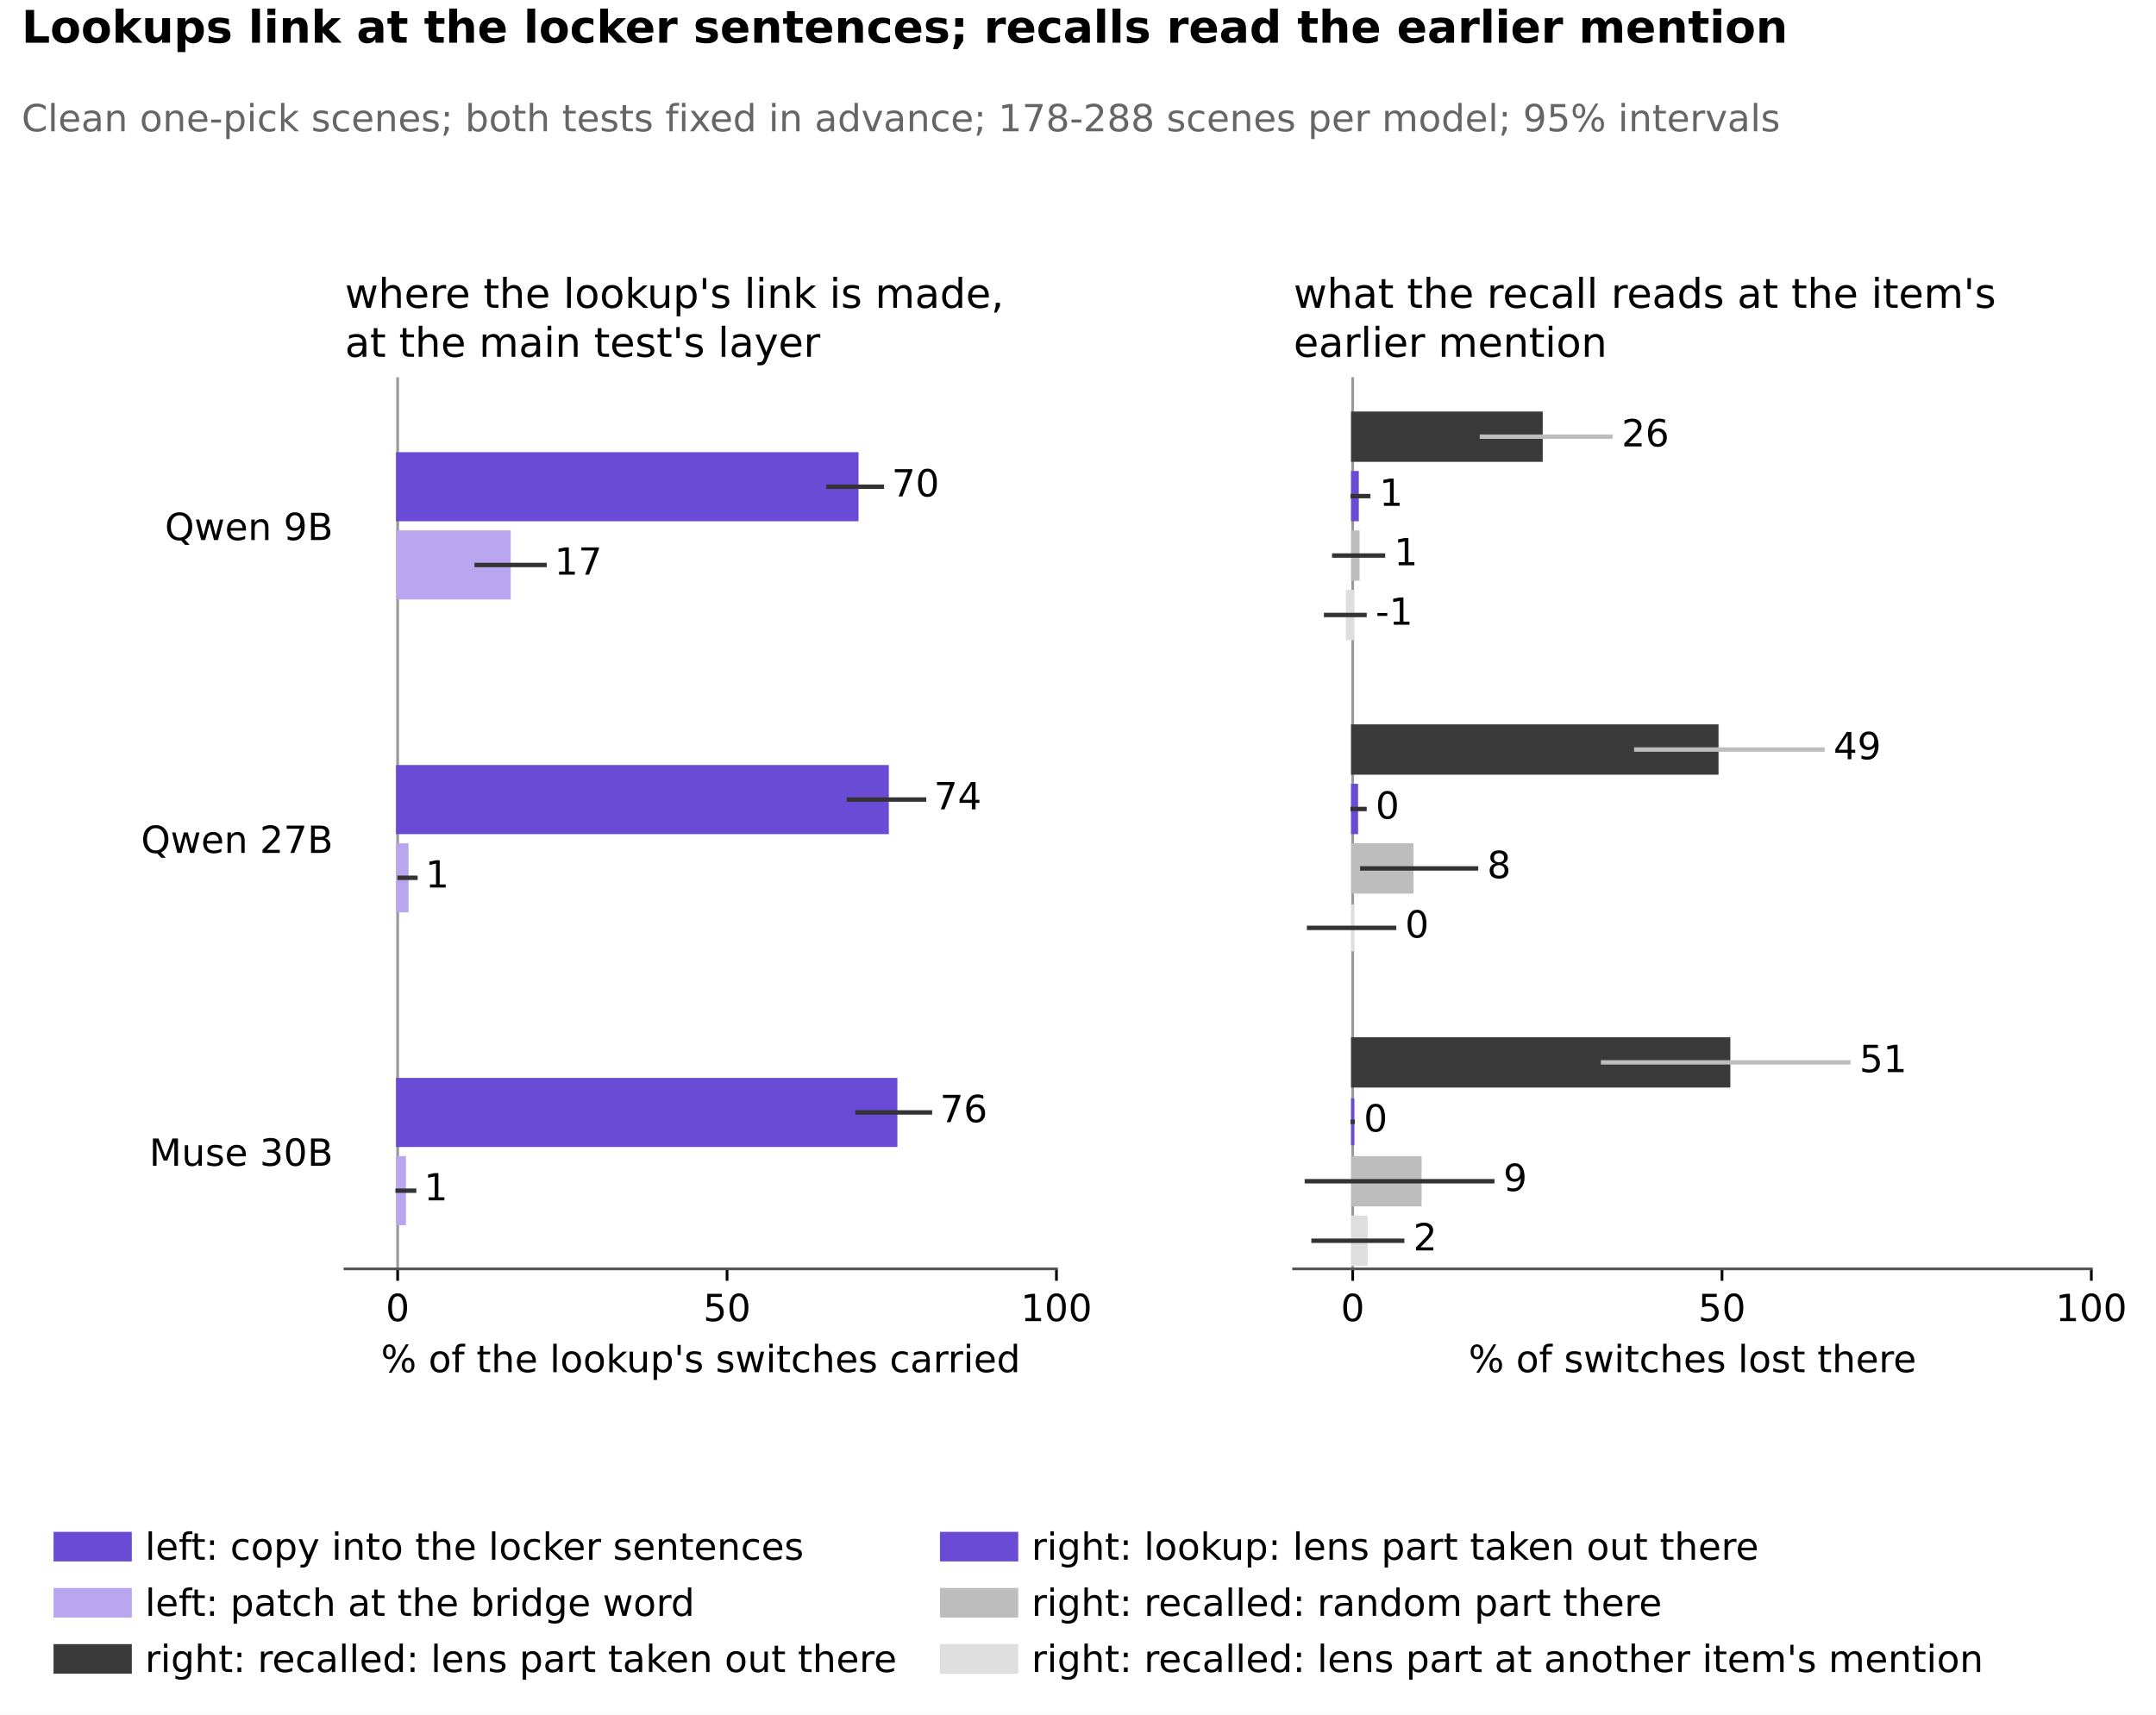
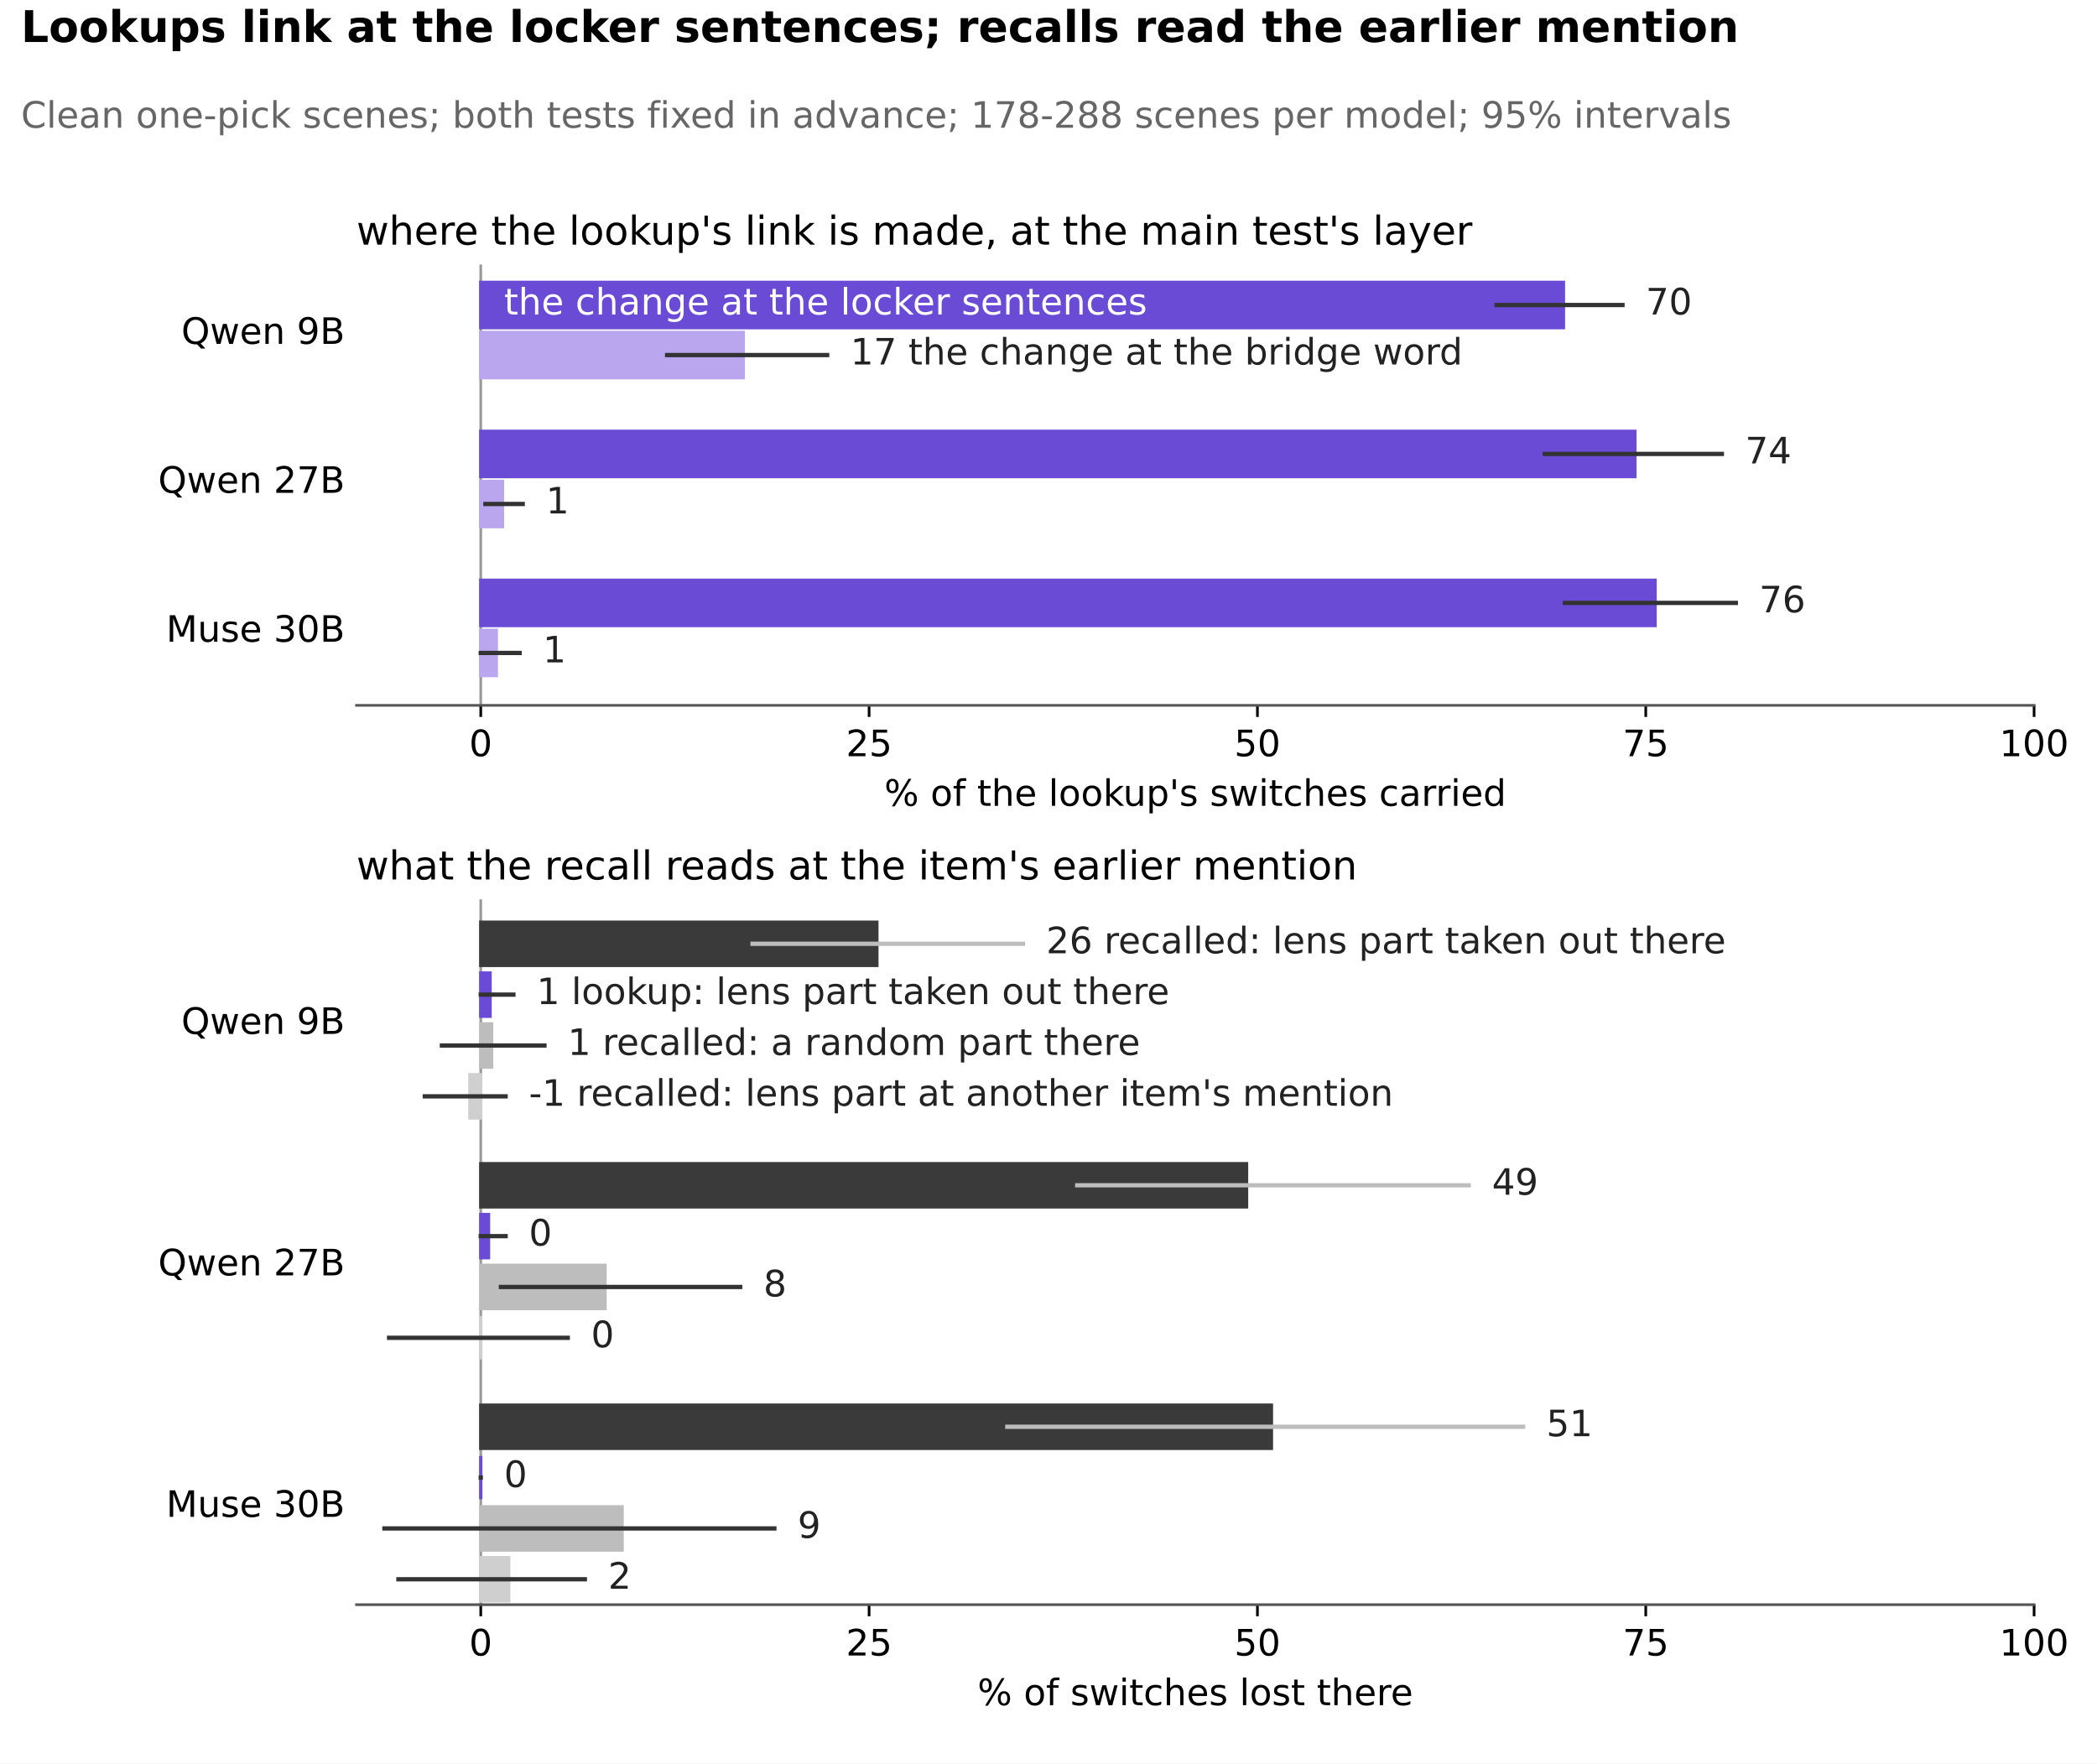
- <svg xmlns="http://www.w3.org/2000/svg" xmlns:xlink="http://www.w3.org/1999/xlink" width="633.6pt" height="504pt" viewBox="0 0 633.6 504" version="1.1">
+ <svg xmlns="http://www.w3.org/2000/svg" xmlns:xlink="http://www.w3.org/1999/xlink" width="633.6pt" height="532.8pt" viewBox="0 0 633.6 532.8" version="1.1">
  <defs>
    <style type="text/css">*{stroke-linejoin: round; stroke-linecap: butt}</style>
  </defs>
  <g id="figure_1">
    <g id="patch_1">
-       <path d="M 0 504  L 633.6 504  L 633.6 0  L 0 0  z " style="fill: #ffffff" />
+       <path d="M 0 532.8  L 633.6 532.8  L 633.6 0  L 0 0  z " style="fill: #ffffff" />
    </g>
    <g id="axes_1">
      <g id="patch_2">
-         <path d="M 101.376 372.96  L 310.464 372.96  L 310.464 110.88  L 101.376 110.88  z " style="fill: #ffffff" />
+         <path d="M 107.712 213.12  L 614.592 213.12  L 614.592 79.92  L 107.712 79.92  z " style="fill: #ffffff" />
      </g>
      <g id="line2d_1">
-         <path d="M 116.864 372.96  L 116.864 110.88  " clip-path="url(#pdc75e4e58d)" style="fill: none; stroke: #999999; stroke-width: 0.8; stroke-linecap: square" />
+         <path d="M 145.259 213.12  L 145.259 79.92  " clip-path="url(#pab8ee4f1e5)" style="fill: none; stroke: #999999; stroke-width: 0.8; stroke-linecap: square" />
      </g>
      <g id="matplotlib.axis_1">
        <g id="xtick_1">
          <g id="line2d_2">
            <defs>
-               <path id="mddf09c34db" d="M 0 0  L 0 3.5  " style="stroke: #000000; stroke-width: 0.8" />
+               <path id="mbfd5c0990b" d="M 0 0  L 0 3.5  " style="stroke: #000000; stroke-width: 0.8" />
            </defs>
            <g>
-               <use xlink:href="#mddf09c34db" x="116.864" y="372.96" style="stroke: #000000; stroke-width: 0.8" />
+               <use xlink:href="#mbfd5c0990b" x="145.259" y="213.12" style="stroke: #000000; stroke-width: 0.8" />
            </g>
          </g>
          <g id="text_1">
-             <text style="font-size: 11px; font-family: 'DejaVu Sans'; text-anchor: middle" x="116.864" y="388.317" transform="rotate(-0 116.864 388.3174)">0</text>
+             <text style="font-size: 11px; font-family: 'DejaVu Sans'; text-anchor: middle" x="145.259" y="228.477" transform="rotate(-0 145.2587 228.4774)">0</text>
          </g>
        </g>
        <g id="xtick_2">
          <g id="line2d_3">
            <g>
-               <use xlink:href="#mddf09c34db" x="213.664" y="372.96" style="stroke: #000000; stroke-width: 0.8" />
+               <use xlink:href="#mbfd5c0990b" x="262.592" y="213.12" style="stroke: #000000; stroke-width: 0.8" />
            </g>
          </g>
          <g id="text_2">
-             <text style="font-size: 11px; font-family: 'DejaVu Sans'; text-anchor: middle" x="213.664" y="388.317" transform="rotate(-0 213.664 388.3174)">50</text>
+             <text style="font-size: 11px; font-family: 'DejaVu Sans'; text-anchor: middle" x="262.592" y="228.477" transform="rotate(-0 262.592 228.4774)">25</text>
          </g>
        </g>
        <g id="xtick_3">
          <g id="line2d_4">
            <g>
-               <use xlink:href="#mddf09c34db" x="310.464" y="372.96" style="stroke: #000000; stroke-width: 0.8" />
+               <use xlink:href="#mbfd5c0990b" x="379.925" y="213.12" style="stroke: #000000; stroke-width: 0.8" />
            </g>
          </g>
          <g id="text_3">
-             <text style="font-size: 11px; font-family: 'DejaVu Sans'; text-anchor: middle" x="310.464" y="388.317" transform="rotate(-0 310.464 388.3174)">100</text>
-           </g>
-         </g>
-         <g id="text_4">
-           <text style="font-size: 11px; font-family: 'DejaVu Sans'; text-anchor: middle" x="205.92" y="403.318" transform="rotate(-0 205.92 403.3183)">% of the lookup's switches carried</text>
+             <text style="font-size: 11px; font-family: 'DejaVu Sans'; text-anchor: middle" x="379.925" y="228.477" transform="rotate(-0 379.9253 228.4774)">50</text>
+           </g>
+         </g>
+         <g id="xtick_4">
+           <g id="line2d_5">
+             <g>
+               <use xlink:href="#mbfd5c0990b" x="497.259" y="213.12" style="stroke: #000000; stroke-width: 0.8" />
+             </g>
+           </g>
+           <g id="text_4">
+             <text style="font-size: 11px; font-family: 'DejaVu Sans'; text-anchor: middle" x="497.259" y="228.477" transform="rotate(-0 497.2587 228.4774)">75</text>
+           </g>
+         </g>
+         <g id="xtick_5">
+           <g id="line2d_6">
+             <g>
+               <use xlink:href="#mbfd5c0990b" x="614.592" y="213.12" style="stroke: #000000; stroke-width: 0.8" />
+             </g>
+           </g>
+           <g id="text_5">
+             <text style="font-size: 11px; font-family: 'DejaVu Sans'; text-anchor: middle" x="614.592" y="228.477" transform="rotate(-0 614.592 228.4774)">100</text>
+           </g>
+         </g>
+         <g id="text_6">
+           <text style="font-size: 11px; font-family: 'DejaVu Sans'; text-anchor: middle" x="361.152" y="243.478" transform="rotate(-0 361.152 243.4783)">% of the lookup's switches carried</text>
        </g>
      </g>
      <g id="matplotlib.axis_2">
        <g id="ytick_1">
-           <g id="line2d_5" />
-           <g id="text_5">
-             <text style="font-size: 11px; font-family: 'DejaVu Sans'; text-anchor: end" x="97.876" y="158.739" transform="rotate(-0 97.876 158.7387)">Qwen 9B</text>
-           </g>
-         </g>
-         <g id="ytick_2">
-           <g id="line2d_6" />
-           <g id="text_6">
-             <text style="font-size: 11px; font-family: 'DejaVu Sans'; text-anchor: end" x="97.876" y="250.697" transform="rotate(-0 97.876 250.6966)">Qwen 27B</text>
-           </g>
-         </g>
-         <g id="ytick_3">
          <g id="line2d_7" />
          <g id="text_7">
-             <text style="font-size: 11px; font-family: 'DejaVu Sans'; text-anchor: end" x="97.876" y="342.654" transform="rotate(-0 97.876 342.6545)">Muse 30B</text>
+             <text style="font-size: 11px; font-family: 'DejaVu Sans'; text-anchor: end" x="104.212" y="103.899" transform="rotate(-0 104.212 103.8987)">Qwen 9B</text>
+           </g>
+         </g>
+         <g id="ytick_2">
+           <g id="line2d_8" />
+           <g id="text_8">
+             <text style="font-size: 11px; font-family: 'DejaVu Sans'; text-anchor: end" x="104.212" y="148.899" transform="rotate(-0 104.212 148.8987)">Qwen 27B</text>
+           </g>
+         </g>
+         <g id="ytick_3">
+           <g id="line2d_9" />
+           <g id="text_9">
+             <text style="font-size: 11px; font-family: 'DejaVu Sans'; text-anchor: end" x="104.212" y="193.899" transform="rotate(-0 104.212 193.8987)">Muse 30B</text>
          </g>
        </g>
      </g>
      <g id="patch_3">
-         <path d="M 116.864 152.721  L 251.803 152.721  L 251.803 133.41  L 116.864 133.41  z " clip-path="url(#pdc75e4e58d)" style="fill: #6a4bd6; stroke: #6a4bd6; stroke-linejoin: miter" />
+         <path d="M 145.259 99  L 472.384 99  L 472.384 85.32  L 145.259 85.32  z " clip-path="url(#pab8ee4f1e5)" style="fill: #6a4bd6; stroke: #6a4bd6; stroke-linejoin: miter" />
      </g>
      <g id="patch_4">
-         <path d="M 116.864 175.71  L 149.582 175.71  L 149.582 156.399  L 116.864 156.399  z " clip-path="url(#pdc75e4e58d)" style="fill: #b9a6ee; stroke: #b9a6ee; stroke-linejoin: miter" />
+         <path d="M 145.259 114.12  L 224.576 114.12  L 224.576 100.44  L 145.259 100.44  z " clip-path="url(#pab8ee4f1e5)" style="fill: #b9a6ee; stroke: #b9a6ee; stroke-linejoin: miter" />
      </g>
      <g id="patch_5">
-         <path d="M 116.864 244.679  L 260.709 244.679  L 260.709 225.368  L 116.864 225.368  z " clip-path="url(#pdc75e4e58d)" style="fill: #6a4bd6; stroke: #6a4bd6; stroke-linejoin: miter" />
+         <path d="M 145.259 144  L 493.973 144  L 493.973 130.32  L 145.259 130.32  z " clip-path="url(#pab8ee4f1e5)" style="fill: #6a4bd6; stroke: #6a4bd6; stroke-linejoin: miter" />
      </g>
      <g id="patch_6">
-         <path d="M 116.864 267.668  L 119.574 267.668  L 119.574 248.357  L 116.864 248.357  z " clip-path="url(#pdc75e4e58d)" style="fill: #b9a6ee; stroke: #b9a6ee; stroke-linejoin: miter" />
+         <path d="M 145.259 159.12  L 151.829 159.12  L 151.829 145.44  L 145.259 145.44  z " clip-path="url(#pab8ee4f1e5)" style="fill: #b9a6ee; stroke: #b9a6ee; stroke-linejoin: miter" />
      </g>
      <g id="patch_7">
-         <path d="M 116.864 336.637  L 263.226 336.637  L 263.226 317.325  L 116.864 317.325  z " clip-path="url(#pdc75e4e58d)" style="fill: #6a4bd6; stroke: #6a4bd6; stroke-linejoin: miter" />
+         <path d="M 145.259 189  L 500.075 189  L 500.075 175.32  L 145.259 175.32  z " clip-path="url(#pab8ee4f1e5)" style="fill: #6a4bd6; stroke: #6a4bd6; stroke-linejoin: miter" />
      </g>
      <g id="patch_8">
-         <path d="M 116.864 359.626  L 118.8 359.626  L 118.8 340.315  L 116.864 340.315  z " clip-path="url(#pdc75e4e58d)" style="fill: #b9a6ee; stroke: #b9a6ee; stroke-linejoin: miter" />
+         <path d="M 145.259 204.12  L 149.952 204.12  L 149.952 190.44  L 145.259 190.44  z " clip-path="url(#pab8ee4f1e5)" style="fill: #b9a6ee; stroke: #b9a6ee; stroke-linejoin: miter" />
      </g>
      <g id="patch_9">
-         <path d="M 101.376 372.96  L 310.464 372.96  " style="fill: none; stroke: #555555; stroke-width: 0.8; stroke-linejoin: miter; stroke-linecap: square" />
-       </g>
-       <g id="line2d_8">
-         <path d="M 243.478 143.065  L 259.16 143.065  " clip-path="url(#pdc75e4e58d)" style="fill: none; stroke: #333333; stroke-width: 1.3; stroke-linecap: square" />
-       </g>
-       <g id="text_8">
-         <text style="font-size: 11px; font-family: 'DejaVu Sans'; text-anchor: start" x="262.064" y="145.923" transform="rotate(-0 262.064 145.9227)">70</text>
-       </g>
-       <g id="line2d_9">
-         <path d="M 140.096 166.055  L 160.037 166.055  " clip-path="url(#pdc75e4e58d)" style="fill: none; stroke: #333333; stroke-width: 1.3; stroke-linecap: square" />
-       </g>
-       <g id="text_9">
-         <text style="font-size: 11px; font-family: 'DejaVu Sans'; text-anchor: start" x="162.941" y="168.912" transform="rotate(-0 162.9408 168.9122)">17</text>
+         <path d="M 107.712 213.12  L 614.592 213.12  " style="fill: none; stroke: #555555; stroke-width: 0.8; stroke-linejoin: miter; stroke-linecap: square" />
      </g>
      <g id="line2d_10">
-         <path d="M 249.48 235.023  L 271.55 235.023  " clip-path="url(#pdc75e4e58d)" style="fill: none; stroke: #333333; stroke-width: 1.3; stroke-linecap: square" />
+         <path d="M 452.203 92.16  L 490.219 92.16  " clip-path="url(#pab8ee4f1e5)" style="fill: none; stroke: #333333; stroke-width: 1.3; stroke-linecap: square" />
      </g>
      <g id="text_10">
-         <text style="font-size: 11px; font-family: 'DejaVu Sans'; text-anchor: start" x="274.454" y="237.881" transform="rotate(-0 274.4544 237.8806)">74</text>
+         <text style="font-size: 11px; font-family: 'DejaVu Sans'; text-anchor: start; fill: #222222" x="497.259" y="95.017" transform="rotate(-0 497.2587 95.01742)">70</text>
      </g>
      <g id="line2d_11">
-         <path d="M 117.445 258.013  L 122.091 258.013  " clip-path="url(#pdc75e4e58d)" style="fill: none; stroke: #333333; stroke-width: 1.3; stroke-linecap: square" />
+         <path d="M 201.579 107.28  L 249.92 107.28  " clip-path="url(#pab8ee4f1e5)" style="fill: none; stroke: #333333; stroke-width: 1.3; stroke-linecap: square" />
      </g>
      <g id="text_11">
-         <text style="font-size: 11px; font-family: 'DejaVu Sans'; text-anchor: start" x="124.995" y="260.87" transform="rotate(-0 124.9952 260.8701)">1</text>
+         <text style="font-size: 11px; font-family: 'DejaVu Sans'; text-anchor: start; fill: #222222" x="256.96" y="110.138" transform="rotate(-0 256.96 110.1379)">17   the change at the bridge word</text>
      </g>
      <g id="line2d_12">
-         <path d="M 251.997 326.981  L 273.293 326.981  " clip-path="url(#pdc75e4e58d)" style="fill: none; stroke: #333333; stroke-width: 1.3; stroke-linecap: square" />
+         <path d="M 466.752 137.16  L 520.256 137.16  " clip-path="url(#pab8ee4f1e5)" style="fill: none; stroke: #333333; stroke-width: 1.3; stroke-linecap: square" />
      </g>
      <g id="text_12">
-         <text style="font-size: 11px; font-family: 'DejaVu Sans'; text-anchor: start" x="276.197" y="329.838" transform="rotate(-0 276.1968 329.8385)">76</text>
+         <text style="font-size: 11px; font-family: 'DejaVu Sans'; text-anchor: start; fill: #222222" x="527.296" y="140.017" transform="rotate(-0 527.296 140.0174)">74</text>
      </g>
      <g id="line2d_13">
-         <path d="M 116.864 349.971  L 121.704 349.971  " clip-path="url(#pdc75e4e58d)" style="fill: none; stroke: #333333; stroke-width: 1.3; stroke-linecap: square" />
+         <path d="M 146.667 152.28  L 157.931 152.28  " clip-path="url(#pab8ee4f1e5)" style="fill: none; stroke: #333333; stroke-width: 1.3; stroke-linecap: square" />
      </g>
      <g id="text_13">
-         <text style="font-size: 11px; font-family: 'DejaVu Sans'; text-anchor: start" x="124.608" y="352.828" transform="rotate(-0 124.608 352.8279)">1</text>
+         <text style="font-size: 11px; font-family: 'DejaVu Sans'; text-anchor: start; fill: #222222" x="164.971" y="155.137" transform="rotate(-0 164.9707 155.1374)">1</text>
+       </g>
+       <g id="line2d_14">
+         <path d="M 472.853 182.16  L 524.48 182.16  " clip-path="url(#pab8ee4f1e5)" style="fill: none; stroke: #333333; stroke-width: 1.3; stroke-linecap: square" />
      </g>
      <g id="text_14">
-         <text style="font-size: 12px; font-family: 'DejaVu Sans'" transform="translate(101.376 90.47672)">where the lookup's link is made,</text>
-         <text style="font-size: 12px; font-family: 'DejaVu Sans'" transform="translate(101.376 104.88)">at the main test's layer</text>
+         <text style="font-size: 11px; font-family: 'DejaVu Sans'; text-anchor: start; fill: #222222" x="531.52" y="185.017" transform="rotate(-0 531.52 185.0174)">76</text>
+       </g>
+       <g id="line2d_15">
+         <path d="M 145.259 197.28  L 156.992 197.28  " clip-path="url(#pab8ee4f1e5)" style="fill: none; stroke: #333333; stroke-width: 1.3; stroke-linecap: square" />
+       </g>
+       <g id="text_15">
+         <text style="font-size: 11px; font-family: 'DejaVu Sans'; text-anchor: start; fill: #222222" x="164.032" y="200.137" transform="rotate(-0 164.032 200.1374)">1</text>
+       </g>
+       <g id="text_16">
+         <text style="font-size: 12px; font-family: 'DejaVu Sans'; text-anchor: start" x="107.712" y="73.92" transform="rotate(-0 107.712 73.92)">where the lookup's link is made, at the main test's layer</text>
+       </g>
+       <g id="text_17">
+         <text style="font-size: 11px; font-family: 'DejaVu Sans'; text-anchor: start; fill: #ffffff" x="152.299" y="95.018" transform="rotate(-0 152.2987 95.01785)">the change at the locker sentences</text>
      </g>
    </g>
    <g id="axes_2">
      <g id="patch_10">
-         <path d="M 380.16 372.96  L 614.592 372.96  L 614.592 110.88  L 380.16 110.88  z " style="fill: #ffffff" />
-       </g>
-       <g id="line2d_14">
-         <path d="M 397.525 372.96  L 397.525 110.88  " clip-path="url(#pddc9693862)" style="fill: none; stroke: #999999; stroke-width: 0.8; stroke-linecap: square" />
+         <path d="M 107.712 484.848  L 614.592 484.848  L 614.592 271.728  L 107.712 271.728  z " style="fill: #ffffff" />
+       </g>
+       <g id="line2d_16">
+         <path d="M 145.259 484.848  L 145.259 271.728  " clip-path="url(#pa1aeafd9c5)" style="fill: none; stroke: #999999; stroke-width: 0.8; stroke-linecap: square" />
      </g>
      <g id="matplotlib.axis_3">
-         <g id="xtick_4">
-           <g id="line2d_15">
-             <g>
-               <use xlink:href="#mddf09c34db" x="397.525" y="372.96" style="stroke: #000000; stroke-width: 0.8" />
-             </g>
-           </g>
-           <g id="text_15">
-             <text style="font-size: 11px; font-family: 'DejaVu Sans'; text-anchor: middle" x="397.525" y="388.317" transform="rotate(-0 397.5253 388.3174)">0</text>
-           </g>
-         </g>
-         <g id="xtick_5">
-           <g id="line2d_16">
-             <g>
-               <use xlink:href="#mddf09c34db" x="506.059" y="372.96" style="stroke: #000000; stroke-width: 0.8" />
-             </g>
-           </g>
-           <g id="text_16">
-             <text style="font-size: 11px; font-family: 'DejaVu Sans'; text-anchor: middle" x="506.059" y="388.317" transform="rotate(-0 506.0587 388.3174)">50</text>
-           </g>
-         </g>
        <g id="xtick_6">
          <g id="line2d_17">
            <g>
-               <use xlink:href="#mddf09c34db" x="614.592" y="372.96" style="stroke: #000000; stroke-width: 0.8" />
-             </g>
-           </g>
-           <g id="text_17">
-             <text style="font-size: 11px; font-family: 'DejaVu Sans'; text-anchor: middle" x="614.592" y="388.317" transform="rotate(-0 614.592 388.3174)">100</text>
-           </g>
-         </g>
-         <g id="text_18">
-           <text style="font-size: 11px; font-family: 'DejaVu Sans'; text-anchor: middle" x="497.376" y="403.318" transform="rotate(-0 497.376 403.3183)">% of switches lost there</text>
-         </g>
-       </g>
-       <g id="matplotlib.axis_4" />
+               <use xlink:href="#mbfd5c0990b" x="145.259" y="484.848" style="stroke: #000000; stroke-width: 0.8" />
+             </g>
+           </g>
+           <g id="text_18">
+             <text style="font-size: 11px; font-family: 'DejaVu Sans'; text-anchor: middle" x="145.259" y="500.205" transform="rotate(-0 145.2587 500.2054)">0</text>
+           </g>
+         </g>
+         <g id="xtick_7">
+           <g id="line2d_18">
+             <g>
+               <use xlink:href="#mbfd5c0990b" x="262.592" y="484.848" style="stroke: #000000; stroke-width: 0.8" />
+             </g>
+           </g>
+           <g id="text_19">
+             <text style="font-size: 11px; font-family: 'DejaVu Sans'; text-anchor: middle" x="262.592" y="500.205" transform="rotate(-0 262.592 500.2054)">25</text>
+           </g>
+         </g>
+         <g id="xtick_8">
+           <g id="line2d_19">
+             <g>
+               <use xlink:href="#mbfd5c0990b" x="379.925" y="484.848" style="stroke: #000000; stroke-width: 0.8" />
+             </g>
+           </g>
+           <g id="text_20">
+             <text style="font-size: 11px; font-family: 'DejaVu Sans'; text-anchor: middle" x="379.925" y="500.205" transform="rotate(-0 379.9253 500.2054)">50</text>
+           </g>
+         </g>
+         <g id="xtick_9">
+           <g id="line2d_20">
+             <g>
+               <use xlink:href="#mbfd5c0990b" x="497.259" y="484.848" style="stroke: #000000; stroke-width: 0.8" />
+             </g>
+           </g>
+           <g id="text_21">
+             <text style="font-size: 11px; font-family: 'DejaVu Sans'; text-anchor: middle" x="497.259" y="500.205" transform="rotate(-0 497.2587 500.2054)">75</text>
+           </g>
+         </g>
+         <g id="xtick_10">
+           <g id="line2d_21">
+             <g>
+               <use xlink:href="#mbfd5c0990b" x="614.592" y="484.848" style="stroke: #000000; stroke-width: 0.8" />
+             </g>
+           </g>
+           <g id="text_22">
+             <text style="font-size: 11px; font-family: 'DejaVu Sans'; text-anchor: middle" x="614.592" y="500.205" transform="rotate(-0 614.592 500.2054)">100</text>
+           </g>
+         </g>
+         <g id="text_23">
+           <text style="font-size: 11px; font-family: 'DejaVu Sans'; text-anchor: middle" x="361.152" y="515.206" transform="rotate(-0 361.152 515.2063)">% of switches lost there</text>
+         </g>
+       </g>
+       <g id="matplotlib.axis_4">
+         <g id="ytick_4">
+           <g id="line2d_22" />
+           <g id="text_24">
+             <text style="font-size: 11px; font-family: 'DejaVu Sans'; text-anchor: end" x="104.212" y="312.387" transform="rotate(-0 104.212 312.3867)">Qwen 9B</text>
+           </g>
+         </g>
+         <g id="ytick_5">
+           <g id="line2d_23" />
+           <g id="text_25">
+             <text style="font-size: 11px; font-family: 'DejaVu Sans'; text-anchor: end" x="104.212" y="385.347" transform="rotate(-0 104.212 385.3467)">Qwen 27B</text>
+           </g>
+         </g>
+         <g id="ytick_6">
+           <g id="line2d_24" />
+           <g id="text_26">
+             <text style="font-size: 11px; font-family: 'DejaVu Sans'; text-anchor: end" x="104.212" y="458.307" transform="rotate(-0 104.212 458.3067)">Muse 30B</text>
+           </g>
+         </g>
+       </g>
      <g id="patch_11">
-         <path d="M 397.525 135.249  L 452.877 135.249  L 452.877 121.455  L 397.525 121.455  z " clip-path="url(#pddc9693862)" style="fill: #3a3a3a; stroke: #3a3a3a; stroke-linejoin: miter" />
+         <path d="M 145.259 291.696  L 264.939 291.696  L 264.939 278.64  L 145.259 278.64  z " clip-path="url(#pa1aeafd9c5)" style="fill: #3a3a3a; stroke: #3a3a3a; stroke-linejoin: miter" />
      </g>
      <g id="patch_12">
-         <path d="M 397.525 152.721  L 398.828 152.721  L 398.828 138.927  L 397.525 138.927  z " clip-path="url(#pddc9693862)" style="fill: #6a4bd6; stroke: #6a4bd6; stroke-linejoin: miter" />
+         <path d="M 145.259 307.056  L 148.075 307.056  L 148.075 294  L 145.259 294  z " clip-path="url(#pa1aeafd9c5)" style="fill: #6a4bd6; stroke: #6a4bd6; stroke-linejoin: miter" />
      </g>
      <g id="patch_13">
-         <path d="M 397.525 170.193  L 399.045 170.193  L 399.045 156.399  L 397.525 156.399  z " clip-path="url(#pddc9693862)" style="fill: #bdbdbd; stroke: #bdbdbd; stroke-linejoin: miter" />
+         <path d="M 145.259 322.416  L 148.544 322.416  L 148.544 309.36  L 145.259 309.36  z " clip-path="url(#pa1aeafd9c5)" style="fill: #bdbdbd; stroke: #bdbdbd; stroke-linejoin: miter" />
      </g>
      <g id="patch_14">
-         <path d="M 397.525 187.665  L 396.006 187.665  L 396.006 173.871  L 397.525 173.871  z " clip-path="url(#pddc9693862)" style="fill: #dedede; stroke: #dedede; stroke-linejoin: miter" />
+         <path d="M 145.259 337.776  L 141.973 337.776  L 141.973 324.72  L 145.259 324.72  z " clip-path="url(#pa1aeafd9c5)" style="fill: #cfcfcf; stroke: #cfcfcf; stroke-linejoin: miter" />
      </g>
      <g id="patch_15">
-         <path d="M 397.525 227.207  L 504.539 227.207  L 504.539 213.413  L 397.525 213.413  z " clip-path="url(#pddc9693862)" style="fill: #3a3a3a; stroke: #3a3a3a; stroke-linejoin: miter" />
+         <path d="M 145.259 364.656  L 376.64 364.656  L 376.64 351.6  L 145.259 351.6  z " clip-path="url(#pa1aeafd9c5)" style="fill: #3a3a3a; stroke: #3a3a3a; stroke-linejoin: miter" />
      </g>
      <g id="patch_16">
-         <path d="M 397.525 244.679  L 398.611 244.679  L 398.611 230.885  L 397.525 230.885  z " clip-path="url(#pddc9693862)" style="fill: #6a4bd6; stroke: #6a4bd6; stroke-linejoin: miter" />
+         <path d="M 145.259 380.016  L 147.605 380.016  L 147.605 366.96  L 145.259 366.96  z " clip-path="url(#pa1aeafd9c5)" style="fill: #6a4bd6; stroke: #6a4bd6; stroke-linejoin: miter" />
      </g>
      <g id="patch_17">
-         <path d="M 397.525 262.151  L 414.891 262.151  L 414.891 248.357  L 397.525 248.357  z " clip-path="url(#pddc9693862)" style="fill: #bdbdbd; stroke: #bdbdbd; stroke-linejoin: miter" />
+         <path d="M 145.259 395.376  L 182.805 395.376  L 182.805 382.32  L 145.259 382.32  z " clip-path="url(#pa1aeafd9c5)" style="fill: #bdbdbd; stroke: #bdbdbd; stroke-linejoin: miter" />
      </g>
      <g id="patch_18">
-         <path d="M 397.525 279.623  L 397.525 279.623  L 397.525 265.829  L 397.525 265.829  z " clip-path="url(#pddc9693862)" style="fill: #dedede; stroke: #dedede; stroke-linejoin: miter" />
+         <path d="M 145.259 410.736  L 145.259 410.736  L 145.259 397.68  L 145.259 397.68  z " clip-path="url(#pa1aeafd9c5)" style="fill: #cfcfcf; stroke: #cfcfcf; stroke-linejoin: miter" />
      </g>
      <g id="patch_19">
-         <path d="M 397.525 319.165  L 508.012 319.165  L 508.012 305.371  L 397.525 305.371  z " clip-path="url(#pddc9693862)" style="fill: #3a3a3a; stroke: #3a3a3a; stroke-linejoin: miter" />
+         <path d="M 145.259 437.616  L 384.149 437.616  L 384.149 424.56  L 145.259 424.56  z " clip-path="url(#pa1aeafd9c5)" style="fill: #3a3a3a; stroke: #3a3a3a; stroke-linejoin: miter" />
      </g>
      <g id="patch_20">
-         <path d="M 397.525 336.637  L 397.525 336.637  L 397.525 322.843  L 397.525 322.843  z " clip-path="url(#pddc9693862)" style="fill: #6a4bd6; stroke: #6a4bd6; stroke-linejoin: miter" />
+         <path d="M 145.259 452.976  L 145.259 452.976  L 145.259 439.92  L 145.259 439.92  z " clip-path="url(#pa1aeafd9c5)" style="fill: #6a4bd6; stroke: #6a4bd6; stroke-linejoin: miter" />
      </g>
      <g id="patch_21">
-         <path d="M 397.525 354.109  L 417.278 354.109  L 417.278 340.315  L 397.525 340.315  z " clip-path="url(#pddc9693862)" style="fill: #bdbdbd; stroke: #bdbdbd; stroke-linejoin: miter" />
+         <path d="M 145.259 468.336  L 187.968 468.336  L 187.968 455.28  L 145.259 455.28  z " clip-path="url(#pa1aeafd9c5)" style="fill: #bdbdbd; stroke: #bdbdbd; stroke-linejoin: miter" />
      </g>
      <g id="patch_22">
-         <path d="M 397.525 371.581  L 401.433 371.581  L 401.433 357.787  L 397.525 357.787  z " clip-path="url(#pddc9693862)" style="fill: #dedede; stroke: #dedede; stroke-linejoin: miter" />
+         <path d="M 145.259 483.696  L 153.707 483.696  L 153.707 470.64  L 145.259 470.64  z " clip-path="url(#pa1aeafd9c5)" style="fill: #cfcfcf; stroke: #cfcfcf; stroke-linejoin: miter" />
      </g>
      <g id="patch_23">
-         <path d="M 380.16 372.96  L 614.592 372.96  " style="fill: none; stroke: #555555; stroke-width: 0.8; stroke-linejoin: miter; stroke-linecap: square" />
-       </g>
-       <g id="line2d_18">
-         <path d="M 435.512 128.352  L 473.282 128.352  " clip-path="url(#pddc9693862)" style="fill: none; stroke: #bdbdbd; stroke-width: 1.3; stroke-linecap: square" />
-       </g>
-       <g id="text_19">
-         <text style="font-size: 11px; font-family: 'DejaVu Sans'; text-anchor: start" x="476.538" y="131.209" transform="rotate(-0 476.5376 131.2094)">26</text>
-       </g>
-       <g id="line2d_19">
-         <path d="M 397.525 145.824  L 402.084 145.824  " clip-path="url(#pddc9693862)" style="fill: none; stroke: #333333; stroke-width: 1.3; stroke-linecap: square" />
-       </g>
-       <g id="text_20">
-         <text style="font-size: 11px; font-family: 'DejaVu Sans'; text-anchor: start" x="405.34" y="148.681" transform="rotate(-0 405.3397 148.6814)">1</text>
-       </g>
-       <g id="line2d_20">
-         <path d="M 392.099 163.296  L 406.425 163.296  " clip-path="url(#pddc9693862)" style="fill: none; stroke: #333333; stroke-width: 1.3; stroke-linecap: square" />
-       </g>
-       <g id="text_21">
-         <text style="font-size: 11px; font-family: 'DejaVu Sans'; text-anchor: start" x="409.681" y="166.153" transform="rotate(-0 409.6811 166.1534)">1</text>
-       </g>
-       <g id="line2d_21">
-         <path d="M 389.711 180.768  L 400.998 180.768  " clip-path="url(#pddc9693862)" style="fill: none; stroke: #333333; stroke-width: 1.3; stroke-linecap: square" />
-       </g>
-       <g id="text_22">
-         <text style="font-size: 11px; font-family: 'DejaVu Sans'; text-anchor: start" x="404.254" y="183.625" transform="rotate(-0 404.2544 183.6254)">-1</text>
-       </g>
-       <g id="line2d_22">
-         <path d="M 480.879 220.31  L 535.58 220.31  " clip-path="url(#pddc9693862)" style="fill: none; stroke: #bdbdbd; stroke-width: 1.3; stroke-linecap: square" />
-       </g>
-       <g id="text_23">
-         <text style="font-size: 11px; font-family: 'DejaVu Sans'; text-anchor: start" x="538.836" y="223.167" transform="rotate(-0 538.8357 223.1673)">49</text>
-       </g>
-       <g id="line2d_23">
-         <path d="M 397.525 237.782  L 400.998 237.782  " clip-path="url(#pddc9693862)" style="fill: none; stroke: #333333; stroke-width: 1.3; stroke-linecap: square" />
-       </g>
-       <g id="text_24">
-         <text style="font-size: 11px; font-family: 'DejaVu Sans'; text-anchor: start" x="404.254" y="240.639" transform="rotate(-0 404.2544 240.6393)">0</text>
-       </g>
-       <g id="line2d_24">
-         <path d="M 400.347 255.254  L 433.775 255.254  " clip-path="url(#pddc9693862)" style="fill: none; stroke: #333333; stroke-width: 1.3; stroke-linecap: square" />
-       </g>
-       <g id="text_25">
-         <text style="font-size: 11px; font-family: 'DejaVu Sans'; text-anchor: start" x="437.031" y="258.111" transform="rotate(-0 437.0315 258.1113)">8</text>
+         <path d="M 107.712 484.848  L 614.592 484.848  " style="fill: none; stroke: #555555; stroke-width: 0.8; stroke-linejoin: miter; stroke-linecap: square" />
      </g>
      <g id="line2d_25">
-         <path d="M 384.718 272.726  L 409.681 272.726  " clip-path="url(#pddc9693862)" style="fill: none; stroke: #333333; stroke-width: 1.3; stroke-linecap: square" />
-       </g>
-       <g id="text_26">
-         <text style="font-size: 11px; font-family: 'DejaVu Sans'; text-anchor: start" x="412.937" y="275.583" transform="rotate(-0 412.9371 275.5833)">0</text>
+         <path d="M 227.392 285.168  L 309.056 285.168  " clip-path="url(#pa1aeafd9c5)" style="fill: none; stroke: #bdbdbd; stroke-width: 1.3; stroke-linecap: square" />
+       </g>
+       <g id="text_27">
+         <text style="font-size: 11px; font-family: 'DejaVu Sans'; text-anchor: start; fill: #222222" x="316.096" y="288.026" transform="rotate(-0 316.096 288.0259)">26   recalled: lens part taken out there</text>
      </g>
      <g id="line2d_26">
-         <path d="M 471.111 312.268  L 543.177 312.268  " clip-path="url(#pddc9693862)" style="fill: none; stroke: #bdbdbd; stroke-width: 1.3; stroke-linecap: square" />
-       </g>
-       <g id="text_27">
-         <text style="font-size: 11px; font-family: 'DejaVu Sans'; text-anchor: start" x="546.433" y="315.125" transform="rotate(-0 546.4331 315.1252)">51</text>
+         <path d="M 145.259 300.528  L 155.115 300.528  " clip-path="url(#pa1aeafd9c5)" style="fill: none; stroke: #333333; stroke-width: 1.3; stroke-linecap: square" />
+       </g>
+       <g id="text_28">
+         <text style="font-size: 11px; font-family: 'DejaVu Sans'; text-anchor: start; fill: #222222" x="162.155" y="303.386" transform="rotate(-0 162.1547 303.3859)">1   lookup: lens part taken out there</text>
      </g>
      <g id="line2d_27">
-         <path d="M 397.525 329.74  L 397.525 329.74  " clip-path="url(#pddc9693862)" style="fill: none; stroke: #333333; stroke-width: 1.3; stroke-linecap: square" />
-       </g>
-       <g id="text_28">
-         <text style="font-size: 11px; font-family: 'DejaVu Sans'; text-anchor: start" x="400.781" y="332.597" transform="rotate(-0 400.7813 332.5972)">0</text>
+         <path d="M 133.525 315.888  L 164.501 315.888  " clip-path="url(#pa1aeafd9c5)" style="fill: none; stroke: #333333; stroke-width: 1.3; stroke-linecap: square" />
+       </g>
+       <g id="text_29">
+         <text style="font-size: 11px; font-family: 'DejaVu Sans'; text-anchor: start; fill: #222222" x="171.541" y="318.746" transform="rotate(-0 171.5413 318.7459)">1   recalled: a random part there</text>
      </g>
      <g id="line2d_28">
-         <path d="M 384.067 347.212  L 438.551 347.212  " clip-path="url(#pddc9693862)" style="fill: none; stroke: #333333; stroke-width: 1.3; stroke-linecap: square" />
-       </g>
-       <g id="text_29">
-         <text style="font-size: 11px; font-family: 'DejaVu Sans'; text-anchor: start" x="441.807" y="350.069" transform="rotate(-0 441.8069 350.0692)">9</text>
+         <path d="M 128.363 331.248  L 152.768 331.248  " clip-path="url(#pa1aeafd9c5)" style="fill: none; stroke: #333333; stroke-width: 1.3; stroke-linecap: square" />
+       </g>
+       <g id="text_30">
+         <text style="font-size: 11px; font-family: 'DejaVu Sans'; text-anchor: start; fill: #222222" x="159.808" y="334.106" transform="rotate(-0 159.808 334.1059)">-1   recalled: lens part at another item's mention</text>
      </g>
      <g id="line2d_29">
-         <path d="M 386.021 364.684  L 412.069 364.684  " clip-path="url(#pddc9693862)" style="fill: none; stroke: #333333; stroke-width: 1.3; stroke-linecap: square" />
-       </g>
-       <g id="text_30">
-         <text style="font-size: 11px; font-family: 'DejaVu Sans'; text-anchor: start" x="415.325" y="367.541" transform="rotate(-0 415.3248 367.5412)">2</text>
+         <path d="M 325.483 358.128  L 443.755 358.128  " clip-path="url(#pa1aeafd9c5)" style="fill: none; stroke: #bdbdbd; stroke-width: 1.3; stroke-linecap: square" />
      </g>
      <g id="text_31">
-         <text style="font-size: 12px; font-family: 'DejaVu Sans'" transform="translate(380.16 90.47672)">what the recall reads at the item's</text>
-         <text style="font-size: 12px; font-family: 'DejaVu Sans'" transform="translate(380.16 104.88)">earlier mention</text>
-       </g>
-     </g>
-     <g id="text_32">
-       <text style="font-weight: 700; font-size: 13.2px; font-family: 'DejaVu Sans'; text-anchor: start" x="6.336" y="12.55" transform="rotate(-0 6.336 12.54994)">Lookups link at the locker sentences; recalls read the earlier mention</text>
-     </g>
-     <g id="text_33">
+         <text style="font-size: 11px; font-family: 'DejaVu Sans'; text-anchor: start; fill: #222222" x="450.795" y="360.985" transform="rotate(-0 450.7947 360.9854)">49</text>
+       </g>
+       <g id="line2d_30">
+         <path d="M 145.259 373.488  L 152.768 373.488  " clip-path="url(#pa1aeafd9c5)" style="fill: none; stroke: #333333; stroke-width: 1.3; stroke-linecap: square" />
+       </g>
+       <g id="text_32">
+         <text style="font-size: 11px; font-family: 'DejaVu Sans'; text-anchor: start; fill: #222222" x="159.808" y="376.345" transform="rotate(-0 159.808 376.3454)">0</text>
+       </g>
+       <g id="line2d_31">
+         <path d="M 151.36 388.848  L 223.637 388.848  " clip-path="url(#pa1aeafd9c5)" style="fill: none; stroke: #333333; stroke-width: 1.3; stroke-linecap: square" />
+       </g>
+       <g id="text_33">
+         <text style="font-size: 11px; font-family: 'DejaVu Sans'; text-anchor: start; fill: #222222" x="230.677" y="391.705" transform="rotate(-0 230.6773 391.7054)">8</text>
+       </g>
+       <g id="line2d_32">
+         <path d="M 117.568 404.208  L 171.541 404.208  " clip-path="url(#pa1aeafd9c5)" style="fill: none; stroke: #333333; stroke-width: 1.3; stroke-linecap: square" />
+       </g>
+       <g id="text_34">
+         <text style="font-size: 11px; font-family: 'DejaVu Sans'; text-anchor: start; fill: #222222" x="178.581" y="407.065" transform="rotate(-0 178.5813 407.0654)">0</text>
+       </g>
+       <g id="line2d_33">
+         <path d="M 304.363 431.088  L 460.181 431.088  " clip-path="url(#pa1aeafd9c5)" style="fill: none; stroke: #bdbdbd; stroke-width: 1.3; stroke-linecap: square" />
+       </g>
+       <g id="text_35">
+         <text style="font-size: 11px; font-family: 'DejaVu Sans'; text-anchor: start; fill: #222222" x="467.221" y="433.945" transform="rotate(-0 467.2213 433.9454)">51</text>
+       </g>
+       <g id="line2d_34">
+         <path d="M 145.259 446.448  L 145.259 446.448  " clip-path="url(#pa1aeafd9c5)" style="fill: none; stroke: #333333; stroke-width: 1.3; stroke-linecap: square" />
+       </g>
+       <g id="text_36">
+         <text style="font-size: 11px; font-family: 'DejaVu Sans'; text-anchor: start; fill: #222222" x="152.299" y="449.305" transform="rotate(-0 152.2987 449.3054)">0</text>
+       </g>
+       <g id="line2d_35">
+         <path d="M 116.16 461.808  L 233.963 461.808  " clip-path="url(#pa1aeafd9c5)" style="fill: none; stroke: #333333; stroke-width: 1.3; stroke-linecap: square" />
+       </g>
+       <g id="text_37">
+         <text style="font-size: 11px; font-family: 'DejaVu Sans'; text-anchor: start; fill: #222222" x="241.003" y="464.665" transform="rotate(-0 241.0027 464.6654)">9</text>
+       </g>
+       <g id="line2d_36">
+         <path d="M 120.384 477.168  L 176.704 477.168  " clip-path="url(#pa1aeafd9c5)" style="fill: none; stroke: #333333; stroke-width: 1.3; stroke-linecap: square" />
+       </g>
+       <g id="text_38">
+         <text style="font-size: 11px; font-family: 'DejaVu Sans'; text-anchor: start; fill: #222222" x="183.744" y="480.025" transform="rotate(-0 183.744 480.0254)">2</text>
+       </g>
+       <g id="text_39">
+         <text style="font-size: 12px; font-family: 'DejaVu Sans'; text-anchor: start" x="107.712" y="265.728" transform="rotate(-0 107.712 265.728)">what the recall reads at the item's earlier mention</text>
+       </g>
+     </g>
+     <g id="text_40">
+       <text style="font-weight: 700; font-size: 13.2px; font-family: 'DejaVu Sans'; text-anchor: start" x="6.336" y="12.694" transform="rotate(-0 6.336 12.69394)">Lookups link at the locker sentences; recalls read the earlier mention</text>
+     </g>
+     <g id="text_41">
      <text style="font-size: 11px; font-family: 'DejaVu Sans'; text-anchor: start; fill: #666666" x="6.336" y="38.598" transform="rotate(-0 6.336 38.59828)">Clean one-pick scenes; both tests fixed in advance; 178-288 scenes per model; 95% intervals</text>
-     </g>
-     <g id="legend_1">
-       <g id="patch_24">
-         <path d="M 16.236 458.456  L 38.236 458.456  L 38.236 450.756  L 16.236 450.756  z " style="fill: #6a4bd6; stroke: #6a4bd6; stroke-linejoin: miter" />
-       </g>
-       <g id="text_34">
-         <text style="font-size: 11px; font-family: 'DejaVu Sans'; text-anchor: start" x="42.636" y="458.456" transform="rotate(-0 42.636 458.4557)">left: copy into the locker sentences</text>
-       </g>
-       <g id="patch_25">
-         <path d="M 16.236 474.957  L 38.236 474.957  L 38.236 467.257  L 16.236 467.257  z " style="fill: #b9a6ee; stroke: #b9a6ee; stroke-linejoin: miter" />
-       </g>
-       <g id="text_35">
-         <text style="font-size: 11px; font-family: 'DejaVu Sans'; text-anchor: start" x="42.636" y="474.957" transform="rotate(-0 42.636 474.9566)">left: patch at the bridge word</text>
-       </g>
-       <g id="patch_26">
-         <path d="M 16.236 491.457  L 38.236 491.457  L 38.236 483.757  L 16.236 483.757  z " style="fill: #3a3a3a; stroke: #3a3a3a; stroke-linejoin: miter" />
-       </g>
-       <g id="text_36">
-         <text style="font-size: 11px; font-family: 'DejaVu Sans'; text-anchor: start" x="42.636" y="491.457" transform="rotate(-0 42.636 491.4574)">right: recalled: lens part taken out there</text>
-       </g>
-       <g id="patch_27">
-         <path d="M 276.738 458.456  L 298.738 458.456  L 298.738 450.756  L 276.738 450.756  z " style="fill: #6a4bd6; stroke: #6a4bd6; stroke-linejoin: miter" />
-       </g>
-       <g id="text_37">
-         <text style="font-size: 11px; font-family: 'DejaVu Sans'; text-anchor: start" x="303.138" y="458.456" transform="rotate(-0 303.1383 458.4557)">right: lookup: lens part taken out there</text>
-       </g>
-       <g id="patch_28">
-         <path d="M 276.738 474.957  L 298.738 474.957  L 298.738 467.257  L 276.738 467.257  z " style="fill: #bdbdbd; stroke: #bdbdbd; stroke-linejoin: miter" />
-       </g>
-       <g id="text_38">
-         <text style="font-size: 11px; font-family: 'DejaVu Sans'; text-anchor: start" x="303.138" y="474.957" transform="rotate(-0 303.1383 474.9566)">right: recalled: random part there</text>
-       </g>
-       <g id="patch_29">
-         <path d="M 276.738 491.457  L 298.738 491.457  L 298.738 483.757  L 276.738 483.757  z " style="fill: #dedede; stroke: #dedede; stroke-linejoin: miter" />
-       </g>
-       <g id="text_39">
-         <text style="font-size: 11px; font-family: 'DejaVu Sans'; text-anchor: start" x="303.138" y="491.457" transform="rotate(-0 303.1383 491.4574)">right: recalled: lens part at another item's mention</text>
-       </g>
    </g>
  </g>
  <defs>
-     <clipPath id="pdc75e4e58d">
-       <rect x="101.376" y="110.88" width="209.088" height="262.08" />
+     <clipPath id="pab8ee4f1e5">
+       <rect x="107.712" y="79.92" width="506.88" height="133.2" />
    </clipPath>
-     <clipPath id="pddc9693862">
-       <rect x="380.16" y="110.88" width="234.432" height="262.08" />
+     <clipPath id="pa1aeafd9c5">
+       <rect x="107.712" y="271.728" width="506.88" height="213.12" />
    </clipPath>
  </defs>
</svg>
